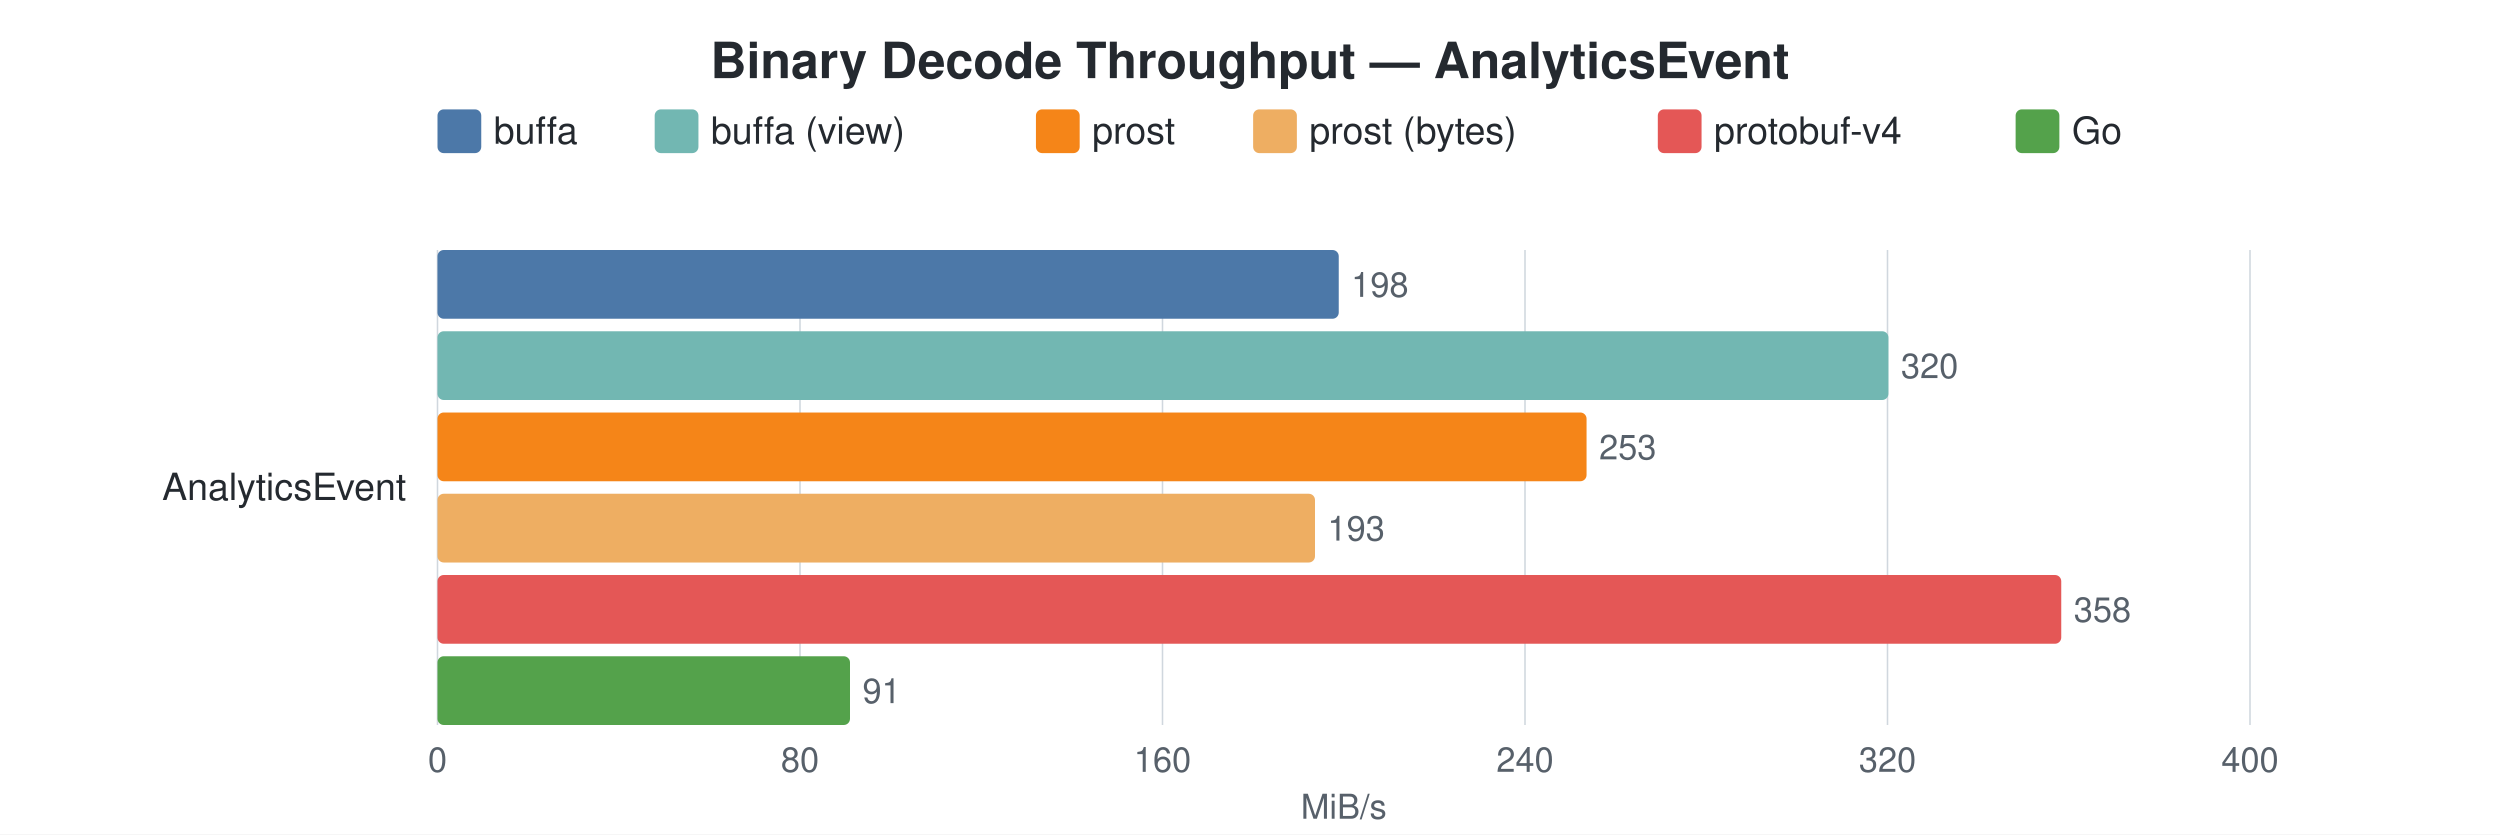
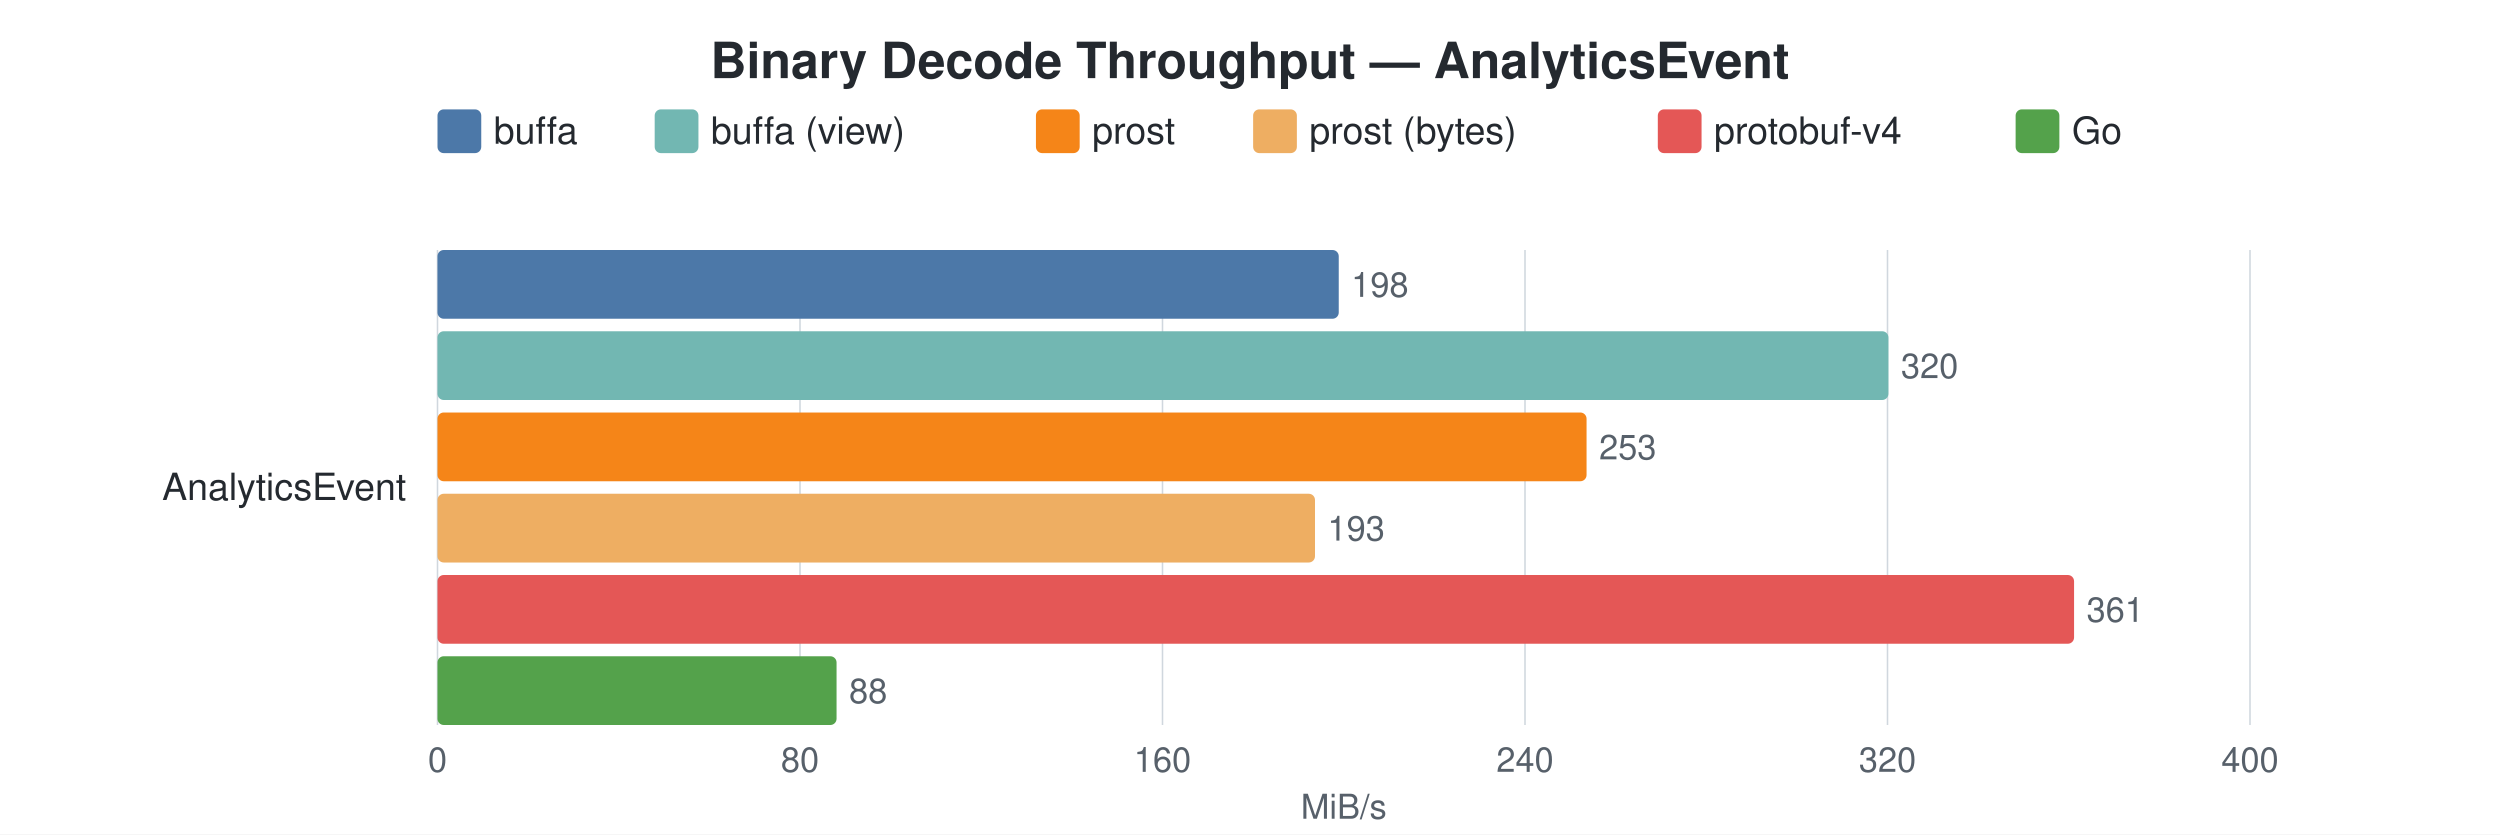
<svg xmlns="http://www.w3.org/2000/svg" width="800" height="267" viewBox="0 0 800 267">
  <style>
    text { font-family: -apple-system, BlinkMacSystemFont, "Segoe UI", Helvetica, Arial, sans-serif; }
    .title { font-size: 16px; font-weight: 600; fill: #24292f; }
    .label { font-size: 12px; fill: #24292f; }
    .value { font-size: 11px; fill: #57606a; }
    .axis-label { font-size: 11px; fill: #57606a; }
    .legend-text { font-size: 12px; fill: #24292f; }
    .grid { stroke: #d0d7de; stroke-width: 0.5; }
  </style>
  <rect width="100%" height="100%" fill="white" />
  <text x="400.0" y="25" text-anchor="middle" class="title">Binary Decode Throughput — AnalyticsEvent</text>
  <rect x="140" y="35" width="14" height="14" rx="2" fill="#4C78A8" />
  <text x="158" y="46" class="legend-text">buffa</text>
  <rect x="209.5" y="35" width="14" height="14" rx="2" fill="#72B7B2" />
  <text x="227.5" y="46" class="legend-text">buffa (view)</text>
  <rect x="331.5" y="35" width="14" height="14" rx="2" fill="#F58518" />
  <text x="349.5" y="46" class="legend-text">prost</text>
  <rect x="401.0" y="35" width="14" height="14" rx="2" fill="#EEAE62" />
  <text x="419.0" y="46" class="legend-text">prost (bytes)</text>
  <rect x="530.5" y="35" width="14" height="14" rx="2" fill="#E45756" />
  <text x="548.5" y="46" class="legend-text">protobuf-v4</text>
  <rect x="645.0" y="35" width="14" height="14" rx="2" fill="#54A24B" />
  <text x="663.0" y="46" class="legend-text">Go</text>
  <line x1="140.0" y1="80" x2="140.0" y2="232" class="grid" />
  <text x="140.0" y="247" text-anchor="middle" class="axis-label">0</text>
  <line x1="256.0" y1="80" x2="256.0" y2="232" class="grid" />
  <text x="256.0" y="247" text-anchor="middle" class="axis-label">80</text>
  <line x1="372.0" y1="80" x2="372.0" y2="232" class="grid" />
  <text x="372.0" y="247" text-anchor="middle" class="axis-label">160</text>
  <line x1="488.0" y1="80" x2="488.0" y2="232" class="grid" />
  <text x="488.0" y="247" text-anchor="middle" class="axis-label">240</text>
  <line x1="604.0" y1="80" x2="604.0" y2="232" class="grid" />
  <text x="604.0" y="247" text-anchor="middle" class="axis-label">320</text>
  <line x1="720.0" y1="80" x2="720.0" y2="232" class="grid" />
  <text x="720.0" y="247" text-anchor="middle" class="axis-label">400</text>
  <text x="430.0" y="262" text-anchor="middle" class="axis-label">MiB/s</text>
  <text x="130" y="160.0" text-anchor="end" class="label">AnalyticsEvent</text>
  <rect x="140" y="80.0" width="288.4" height="22" rx="2" fill="#4C78A8" />
  <text x="432.4" y="95.0" class="value">198</text>
  <rect x="140" y="106.0" width="464.3" height="22" rx="2" fill="#72B7B2" />
  <text x="608.3" y="121.0" class="value">320</text>
  <rect x="140" y="132.0" width="367.7" height="22" rx="2" fill="#F58518" />
  <text x="511.7" y="147.0" class="value">253</text>
  <rect x="140" y="158.0" width="280.8" height="22" rx="2" fill="#EEAE62" />
  <text x="424.8" y="173.0" class="value">193</text>
-   <rect x="140" y="184.0" width="519.6" height="22" rx="2" fill="#E45756" />
-   <text x="663.6" y="199.0" class="value">358</text>
-   <rect x="140" y="210.0" width="132.0" height="22" rx="2" fill="#54A24B" />
-   <text x="276.0" y="225.0" class="value">91</text>
+   <rect x="140" y="184.0" width="523.7" height="22" rx="2" fill="#E45756" />
+   <text x="667.7" y="199.0" class="value">361</text>
+   <rect x="140" y="210.0" width="127.7" height="22" rx="2" fill="#54A24B" />
+   <text x="271.7" y="225.0" class="value">88</text>
</svg>
